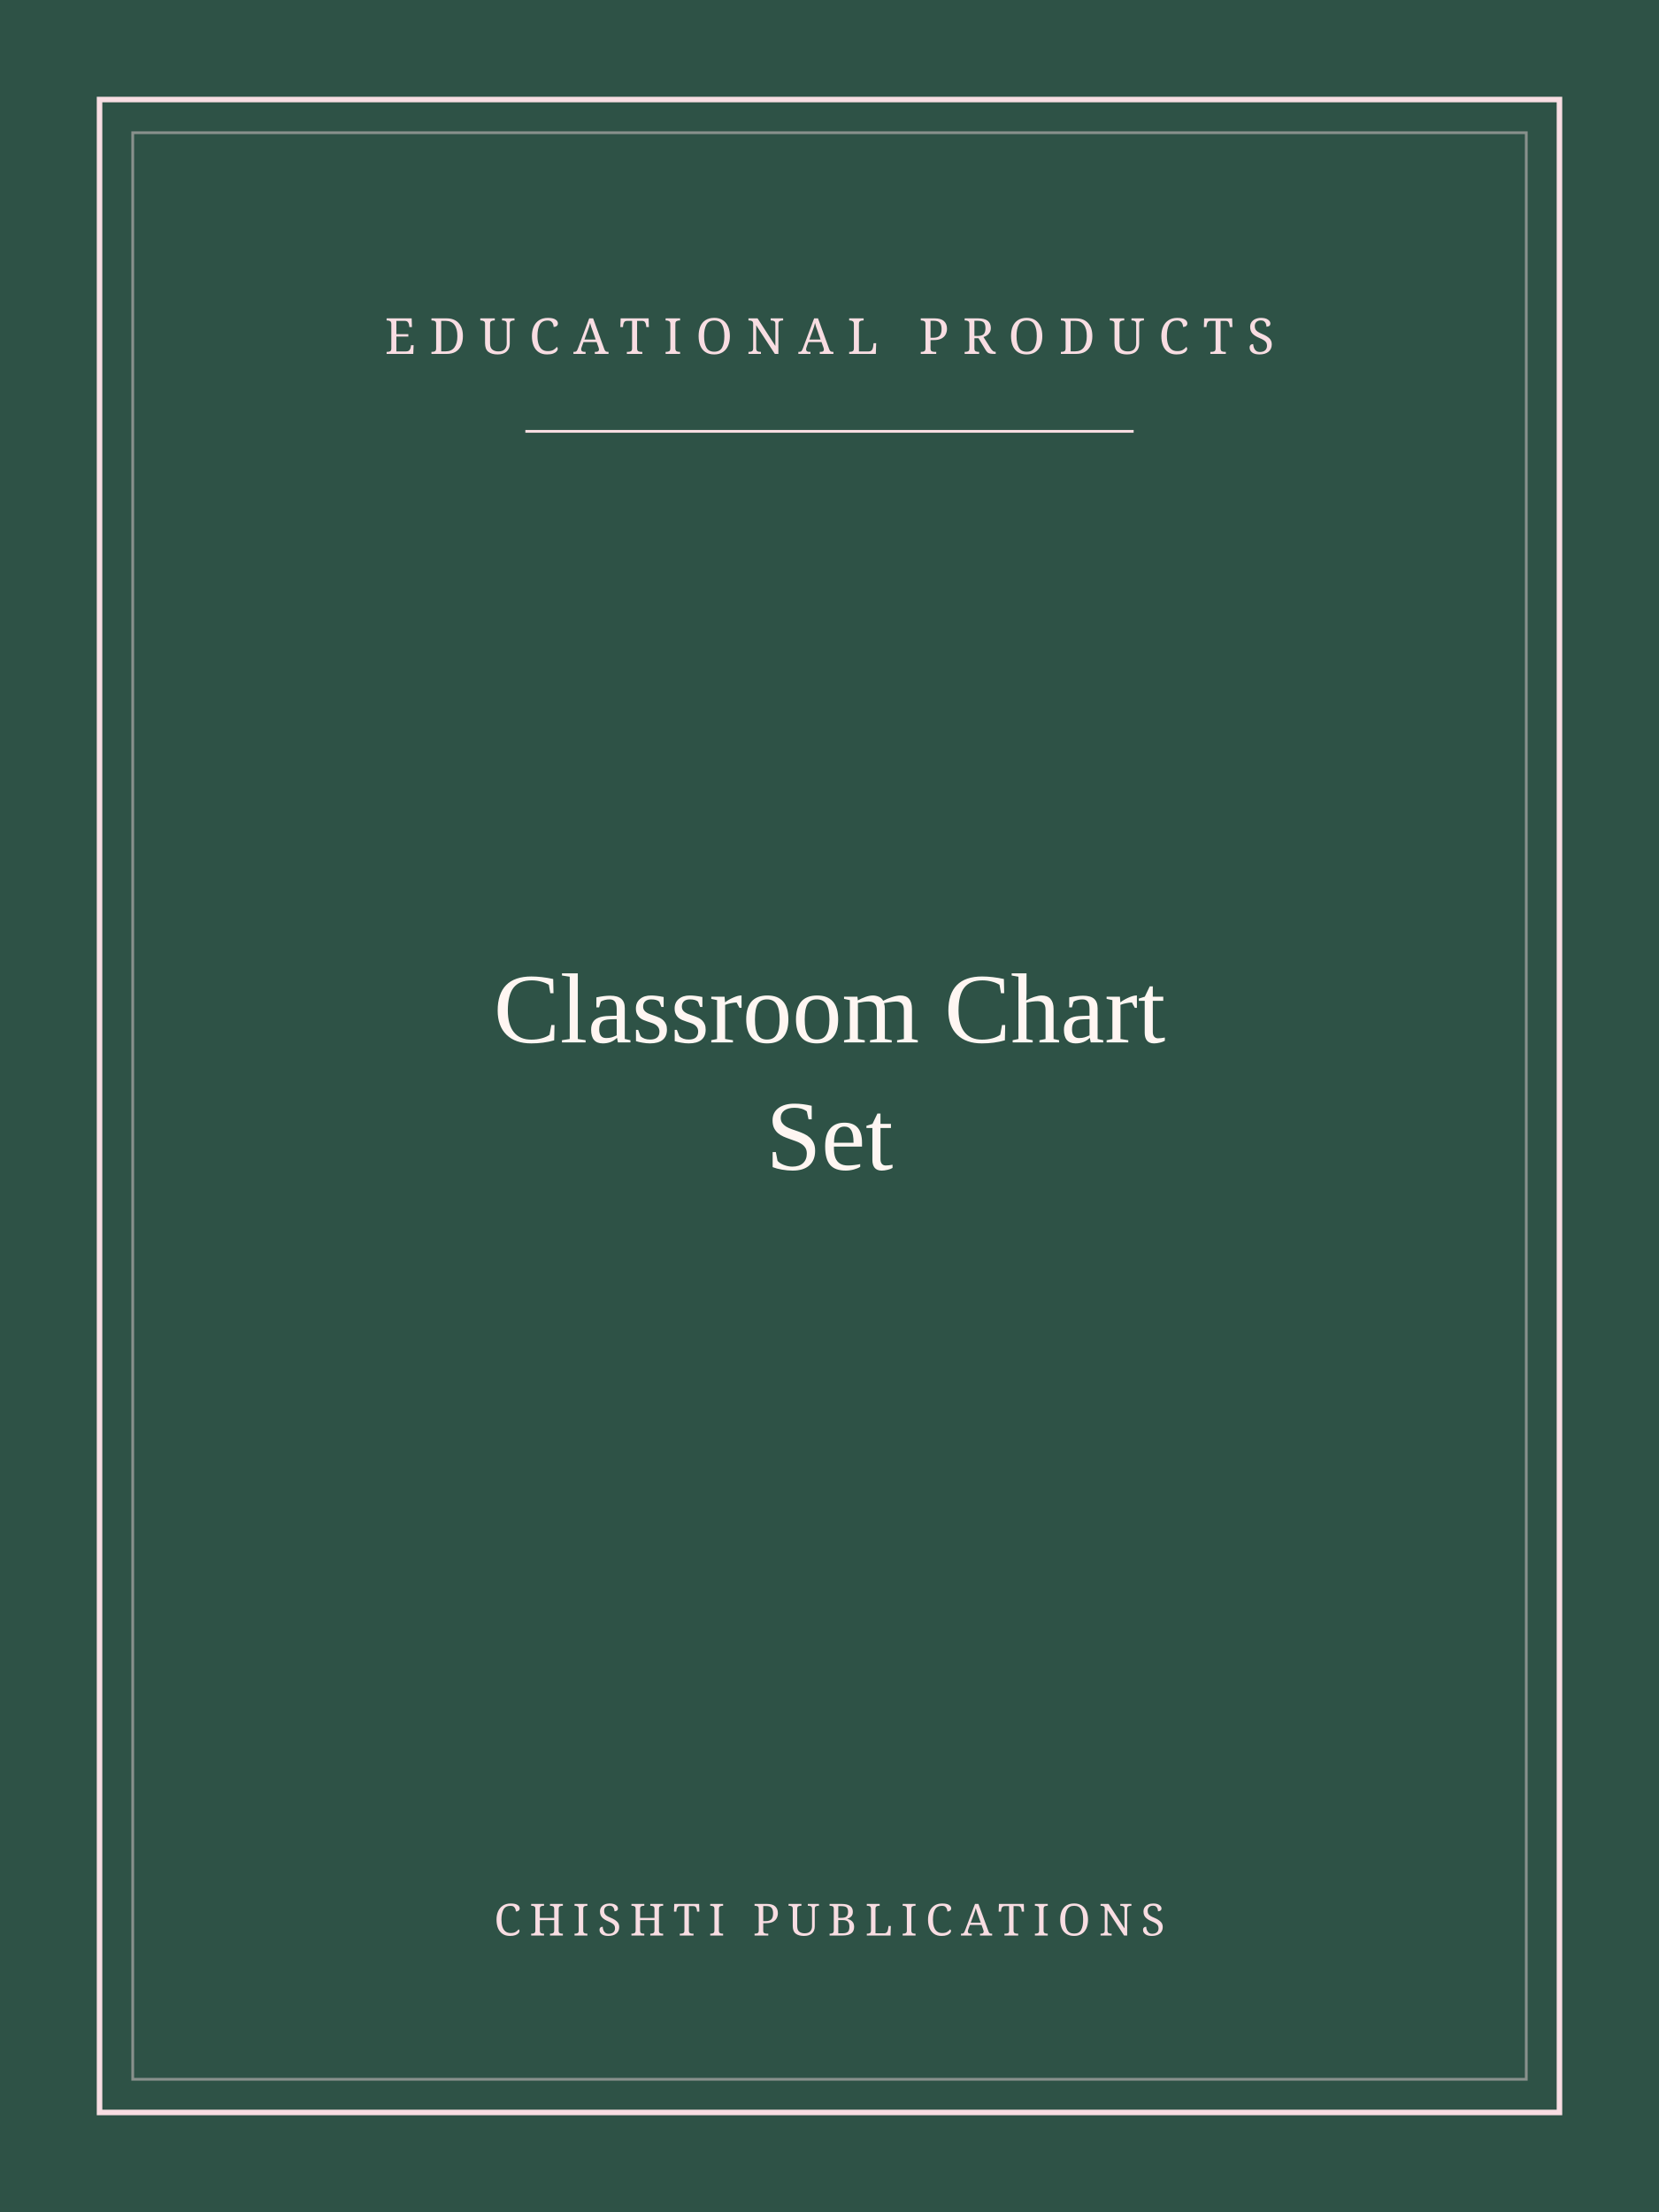
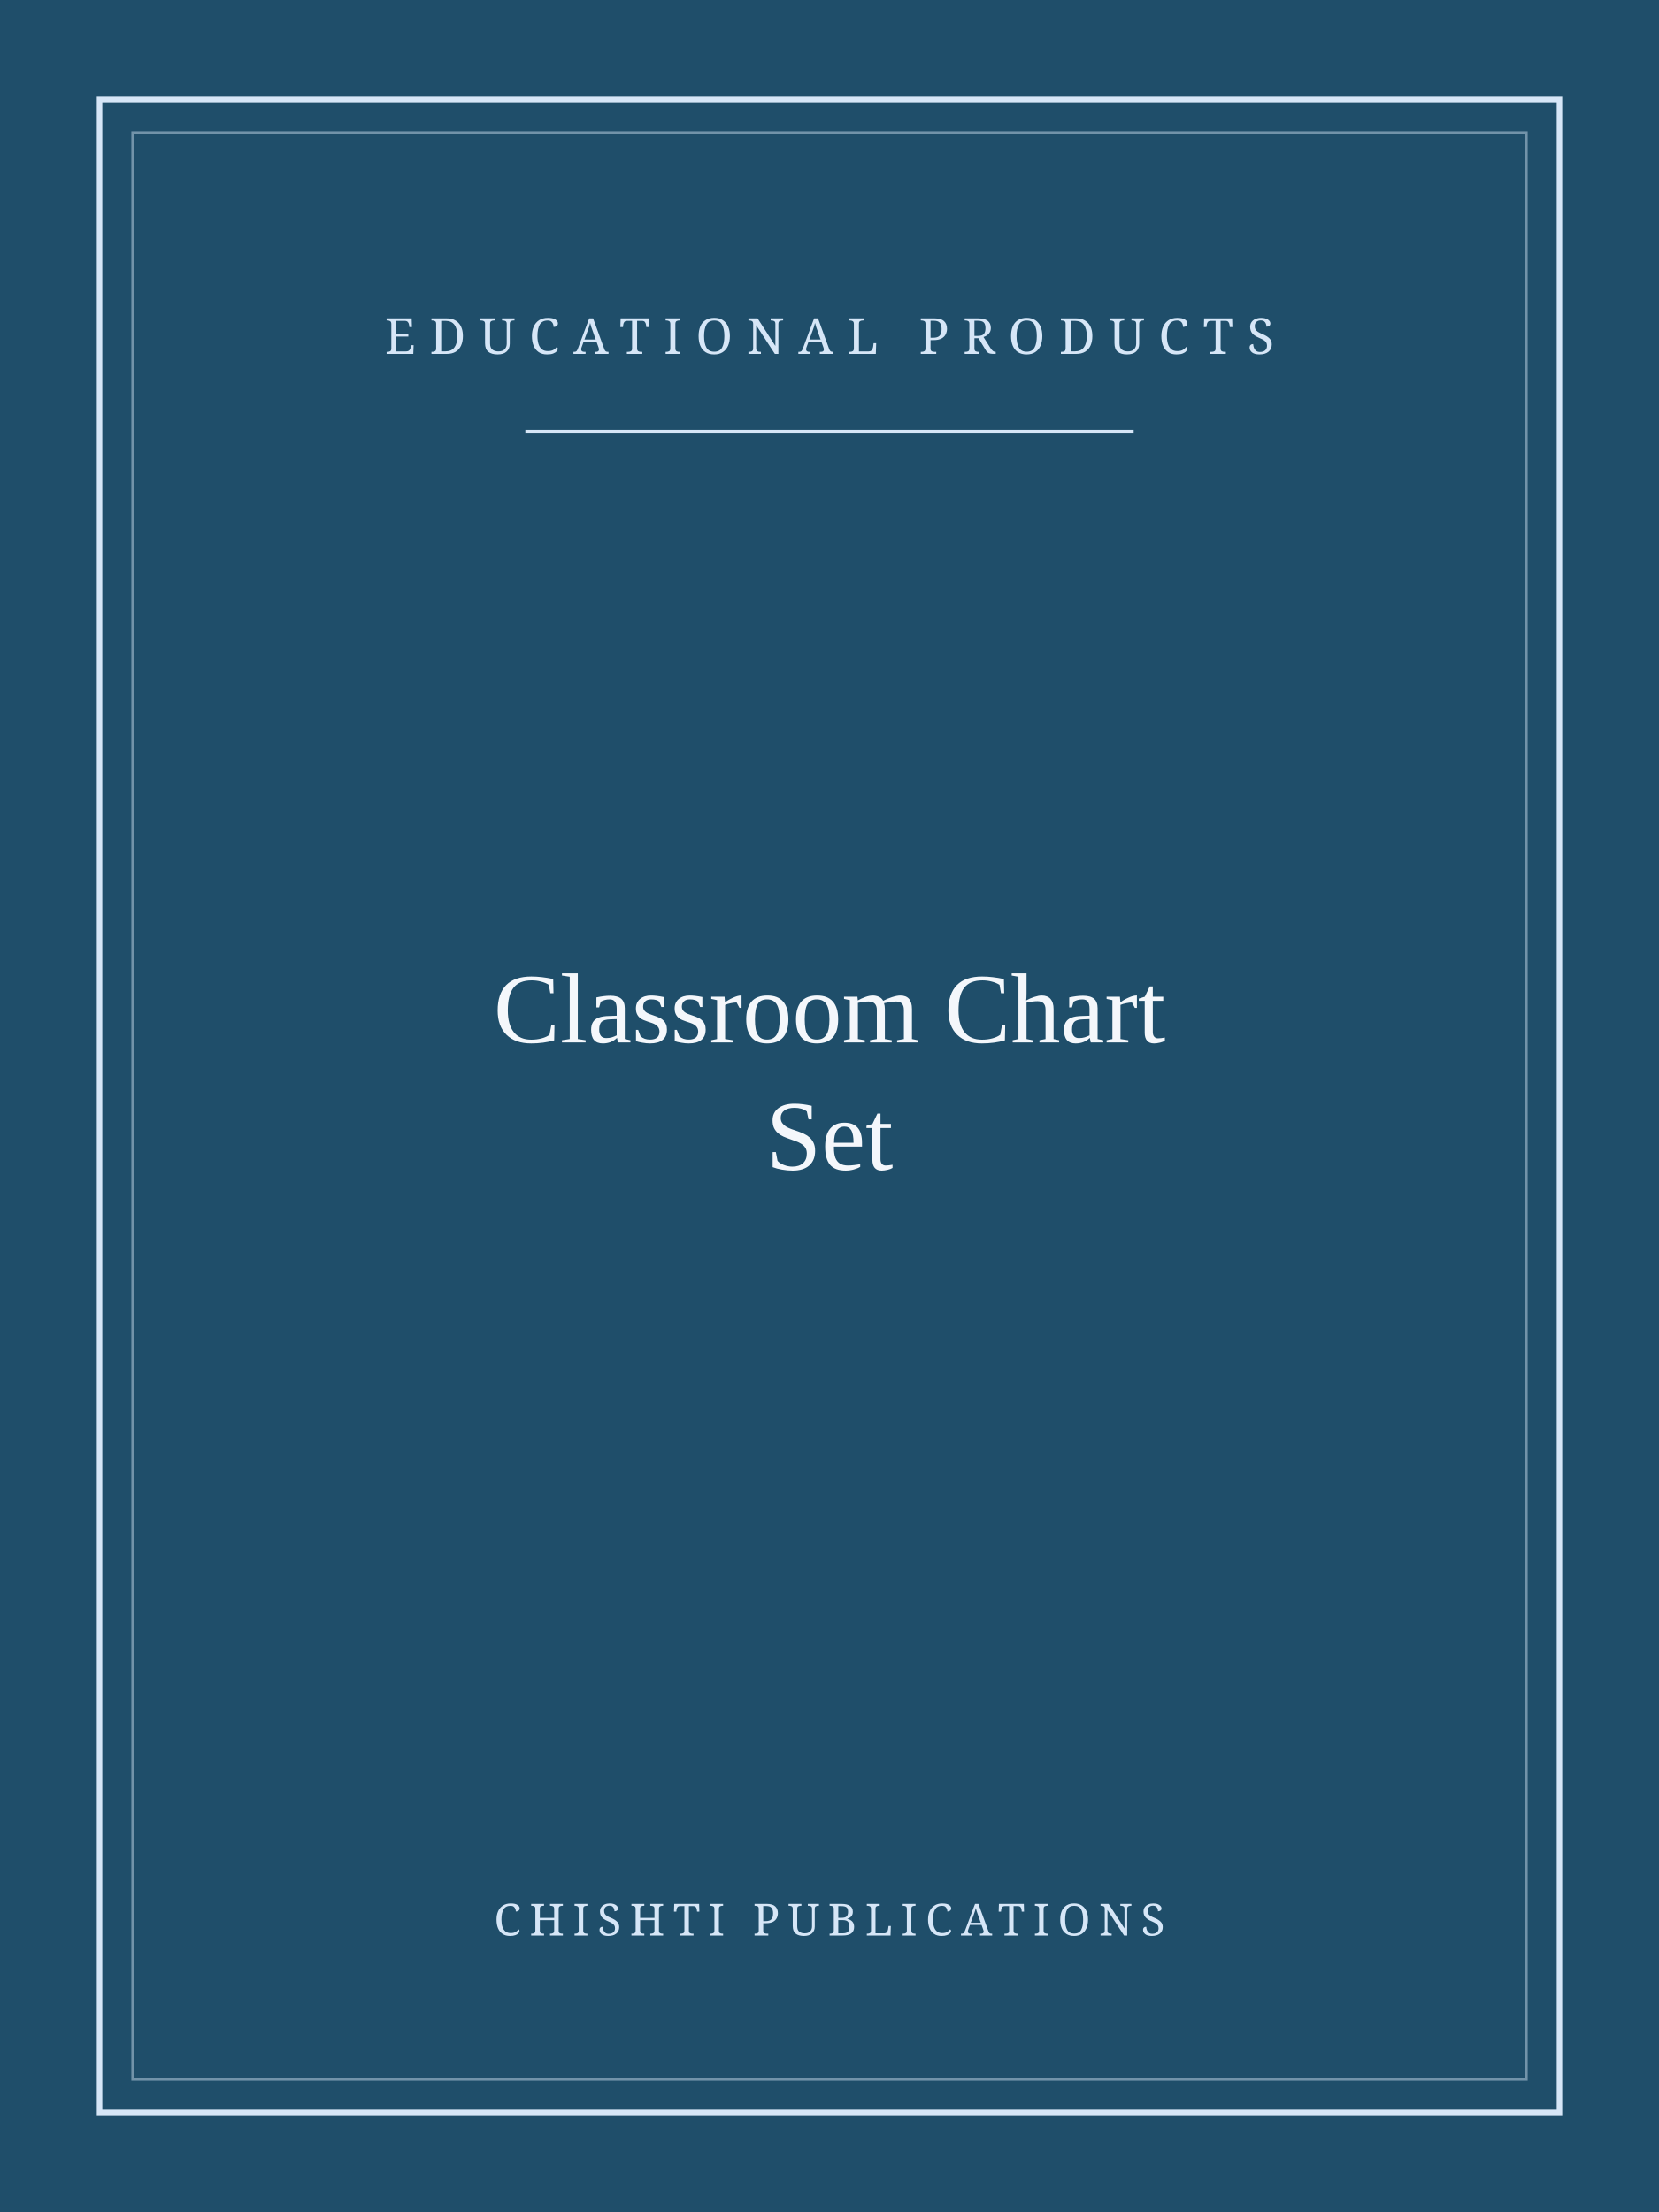
<svg xmlns="http://www.w3.org/2000/svg" viewBox="0 0 600 800" role="img" aria-label="Classroom Chart Set">
-   <rect width="600" height="800" fill="#2E5246" />
-   <rect x="36" y="36" width="528" height="728" fill="none" stroke="#F8DDE2" stroke-width="2" />
-   <rect x="48" y="48" width="504" height="704" fill="none" stroke="#F8DDE2" stroke-width="1" opacity="0.45" />
-   <text x="300" y="128" text-anchor="middle" fill="#F8DDE2" font-family="Georgia, serif" font-size="18" letter-spacing="5">EDUCATIONAL PRODUCTS</text>
-   <line x1="190" y1="156" x2="410" y2="156" stroke="#F8DDE2" stroke-width="1" />
-   <text x="300" y="377" text-anchor="middle" fill="#FFF6F2" font-family="Georgia, 'Times New Roman', serif" font-size="36">Classroom Chart</text>
-   <text x="300" y="423" text-anchor="middle" fill="#FFF6F2" font-family="Georgia, 'Times New Roman', serif" font-size="36">Set</text>
-   <text x="300" y="700" text-anchor="middle" fill="#F8DDE2" font-family="Georgia, serif" font-size="16" letter-spacing="3">CHISHTI PUBLICATIONS</text>
+   <rect width="600" height="800" fill="#1F4E6A" />
+   <rect x="36" y="36" width="528" height="728" fill="none" stroke="#D6E6F7" stroke-width="2" />
+   <rect x="48" y="48" width="504" height="704" fill="none" stroke="#D6E6F7" stroke-width="1" opacity="0.45" />
+   <text x="300" y="128" text-anchor="middle" fill="#D6E6F7" font-family="Georgia, serif" font-size="18" letter-spacing="5">EDUCATIONAL PRODUCTS</text>
+   <line x1="190" y1="156" x2="410" y2="156" stroke="#D6E6F7" stroke-width="1" />
+   <text x="300" y="377" text-anchor="middle" fill="#F4F7FB" font-family="Georgia, 'Times New Roman', serif" font-size="36">Classroom Chart</text>
+   <text x="300" y="423" text-anchor="middle" fill="#F4F7FB" font-family="Georgia, 'Times New Roman', serif" font-size="36">Set</text>
+   <text x="300" y="700" text-anchor="middle" fill="#D6E6F7" font-family="Georgia, serif" font-size="16" letter-spacing="3">CHISHTI PUBLICATIONS</text>
</svg>
